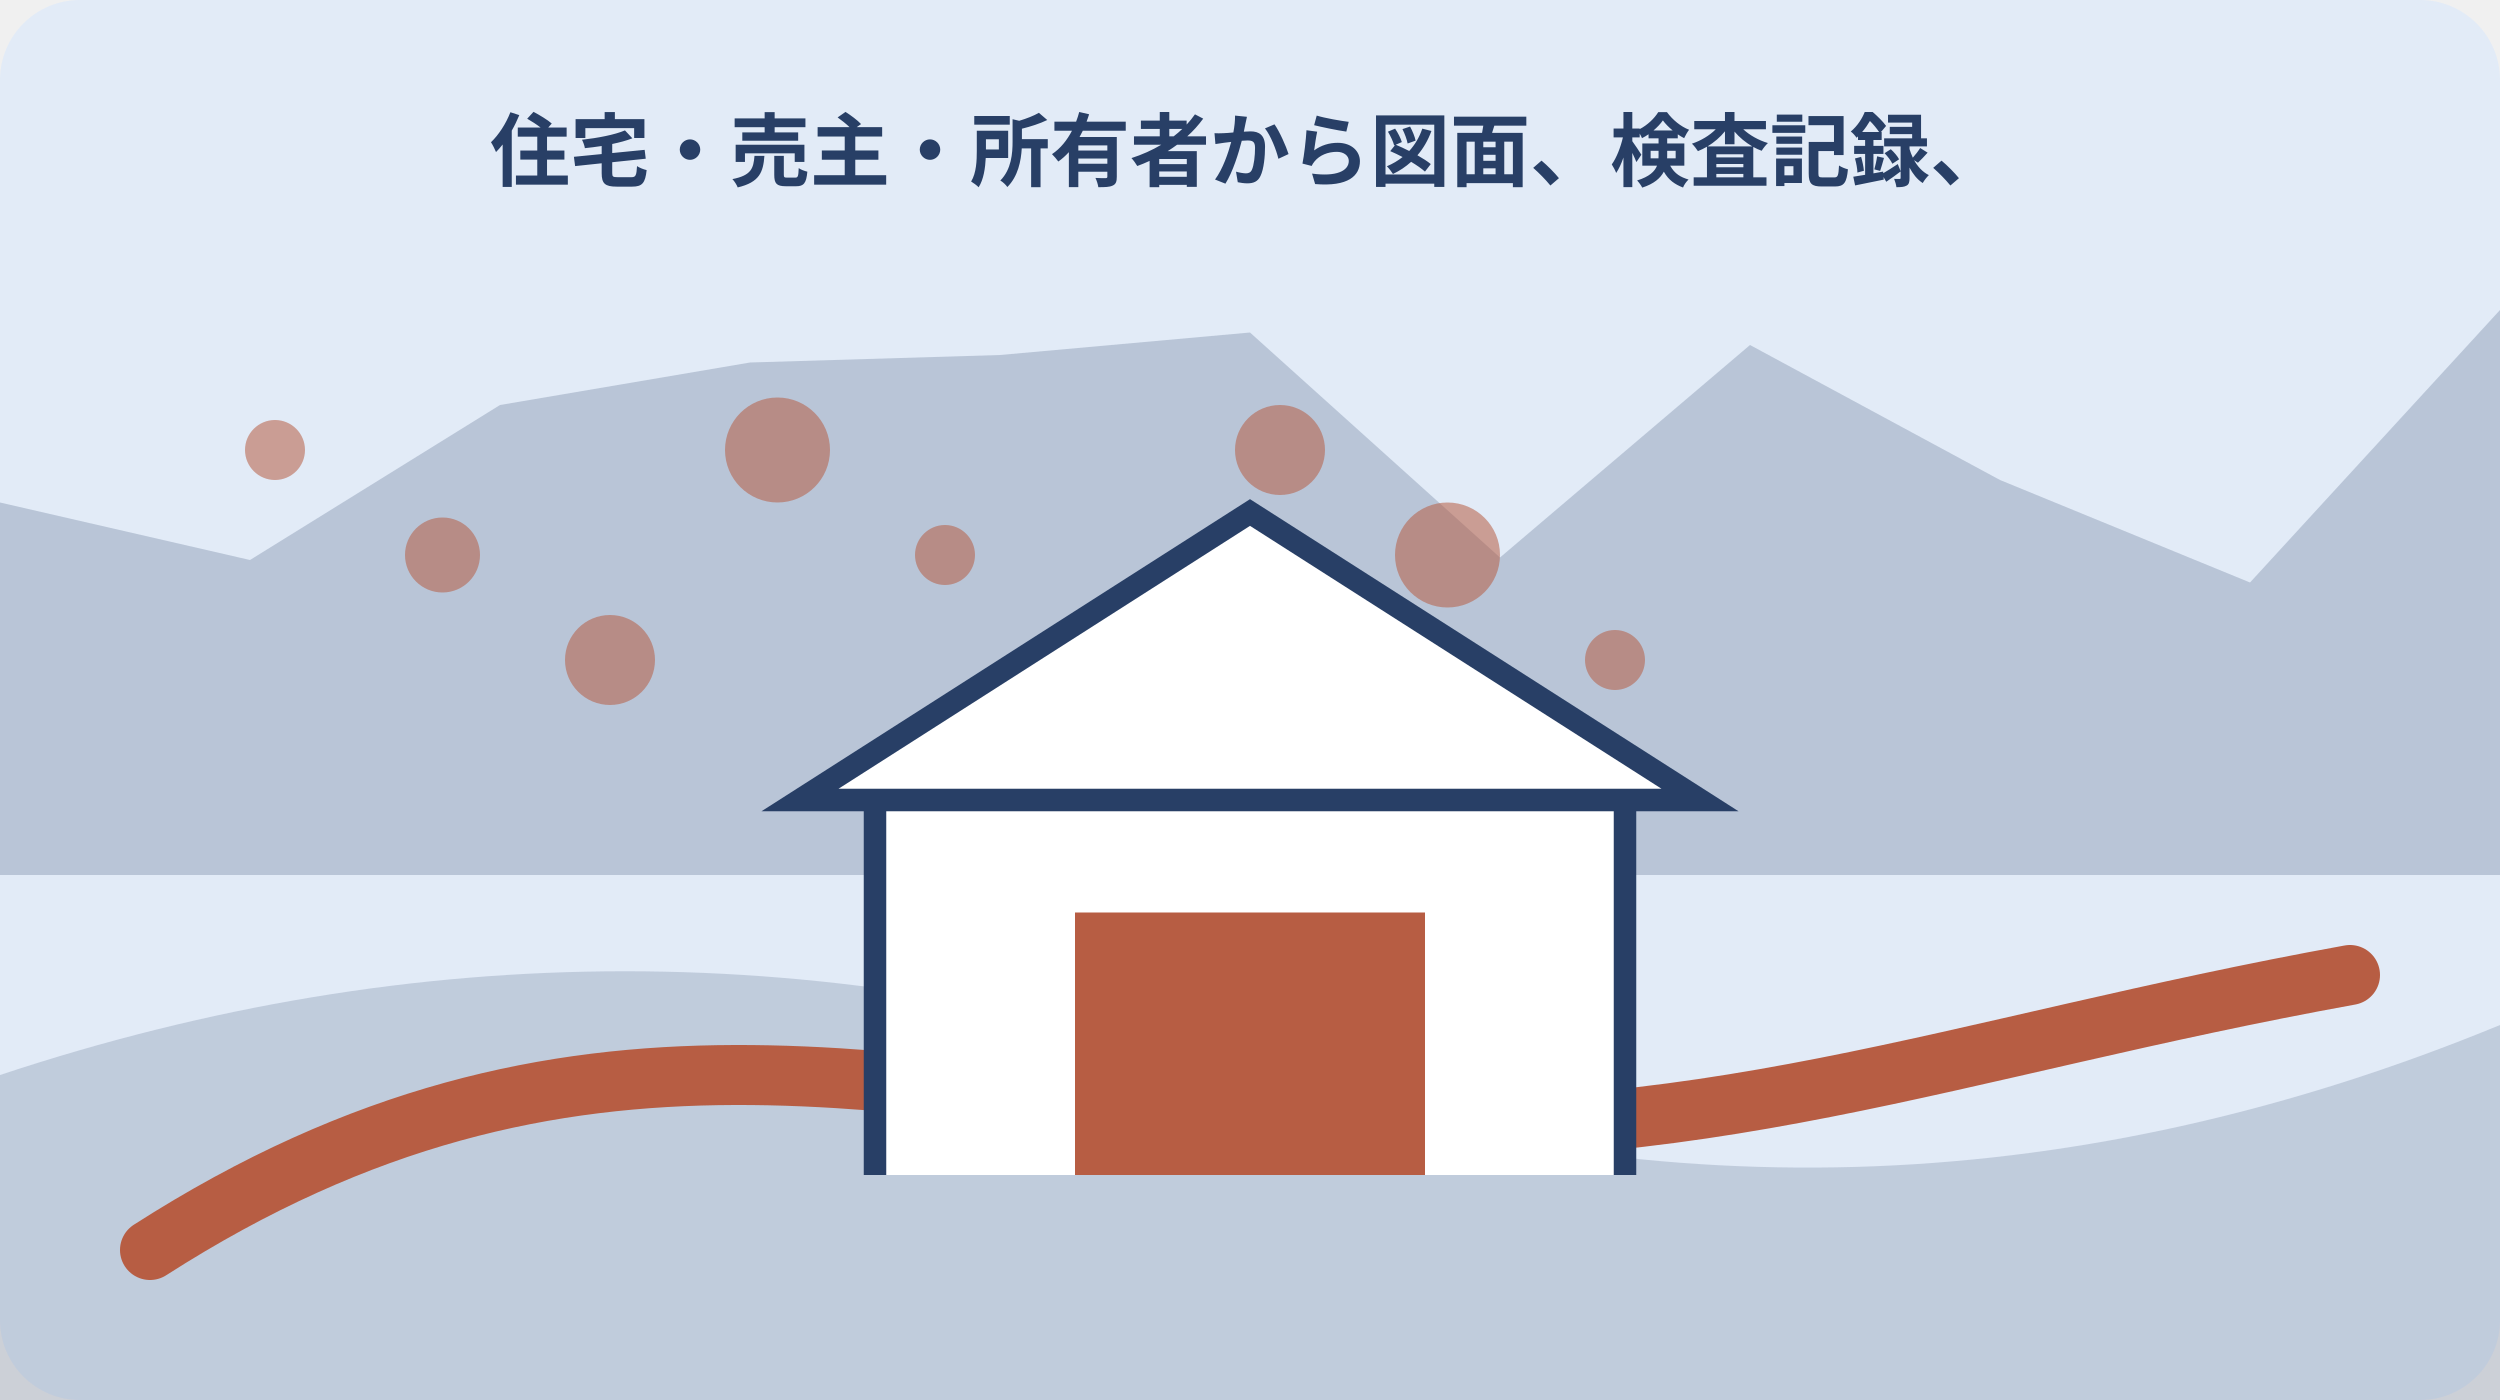
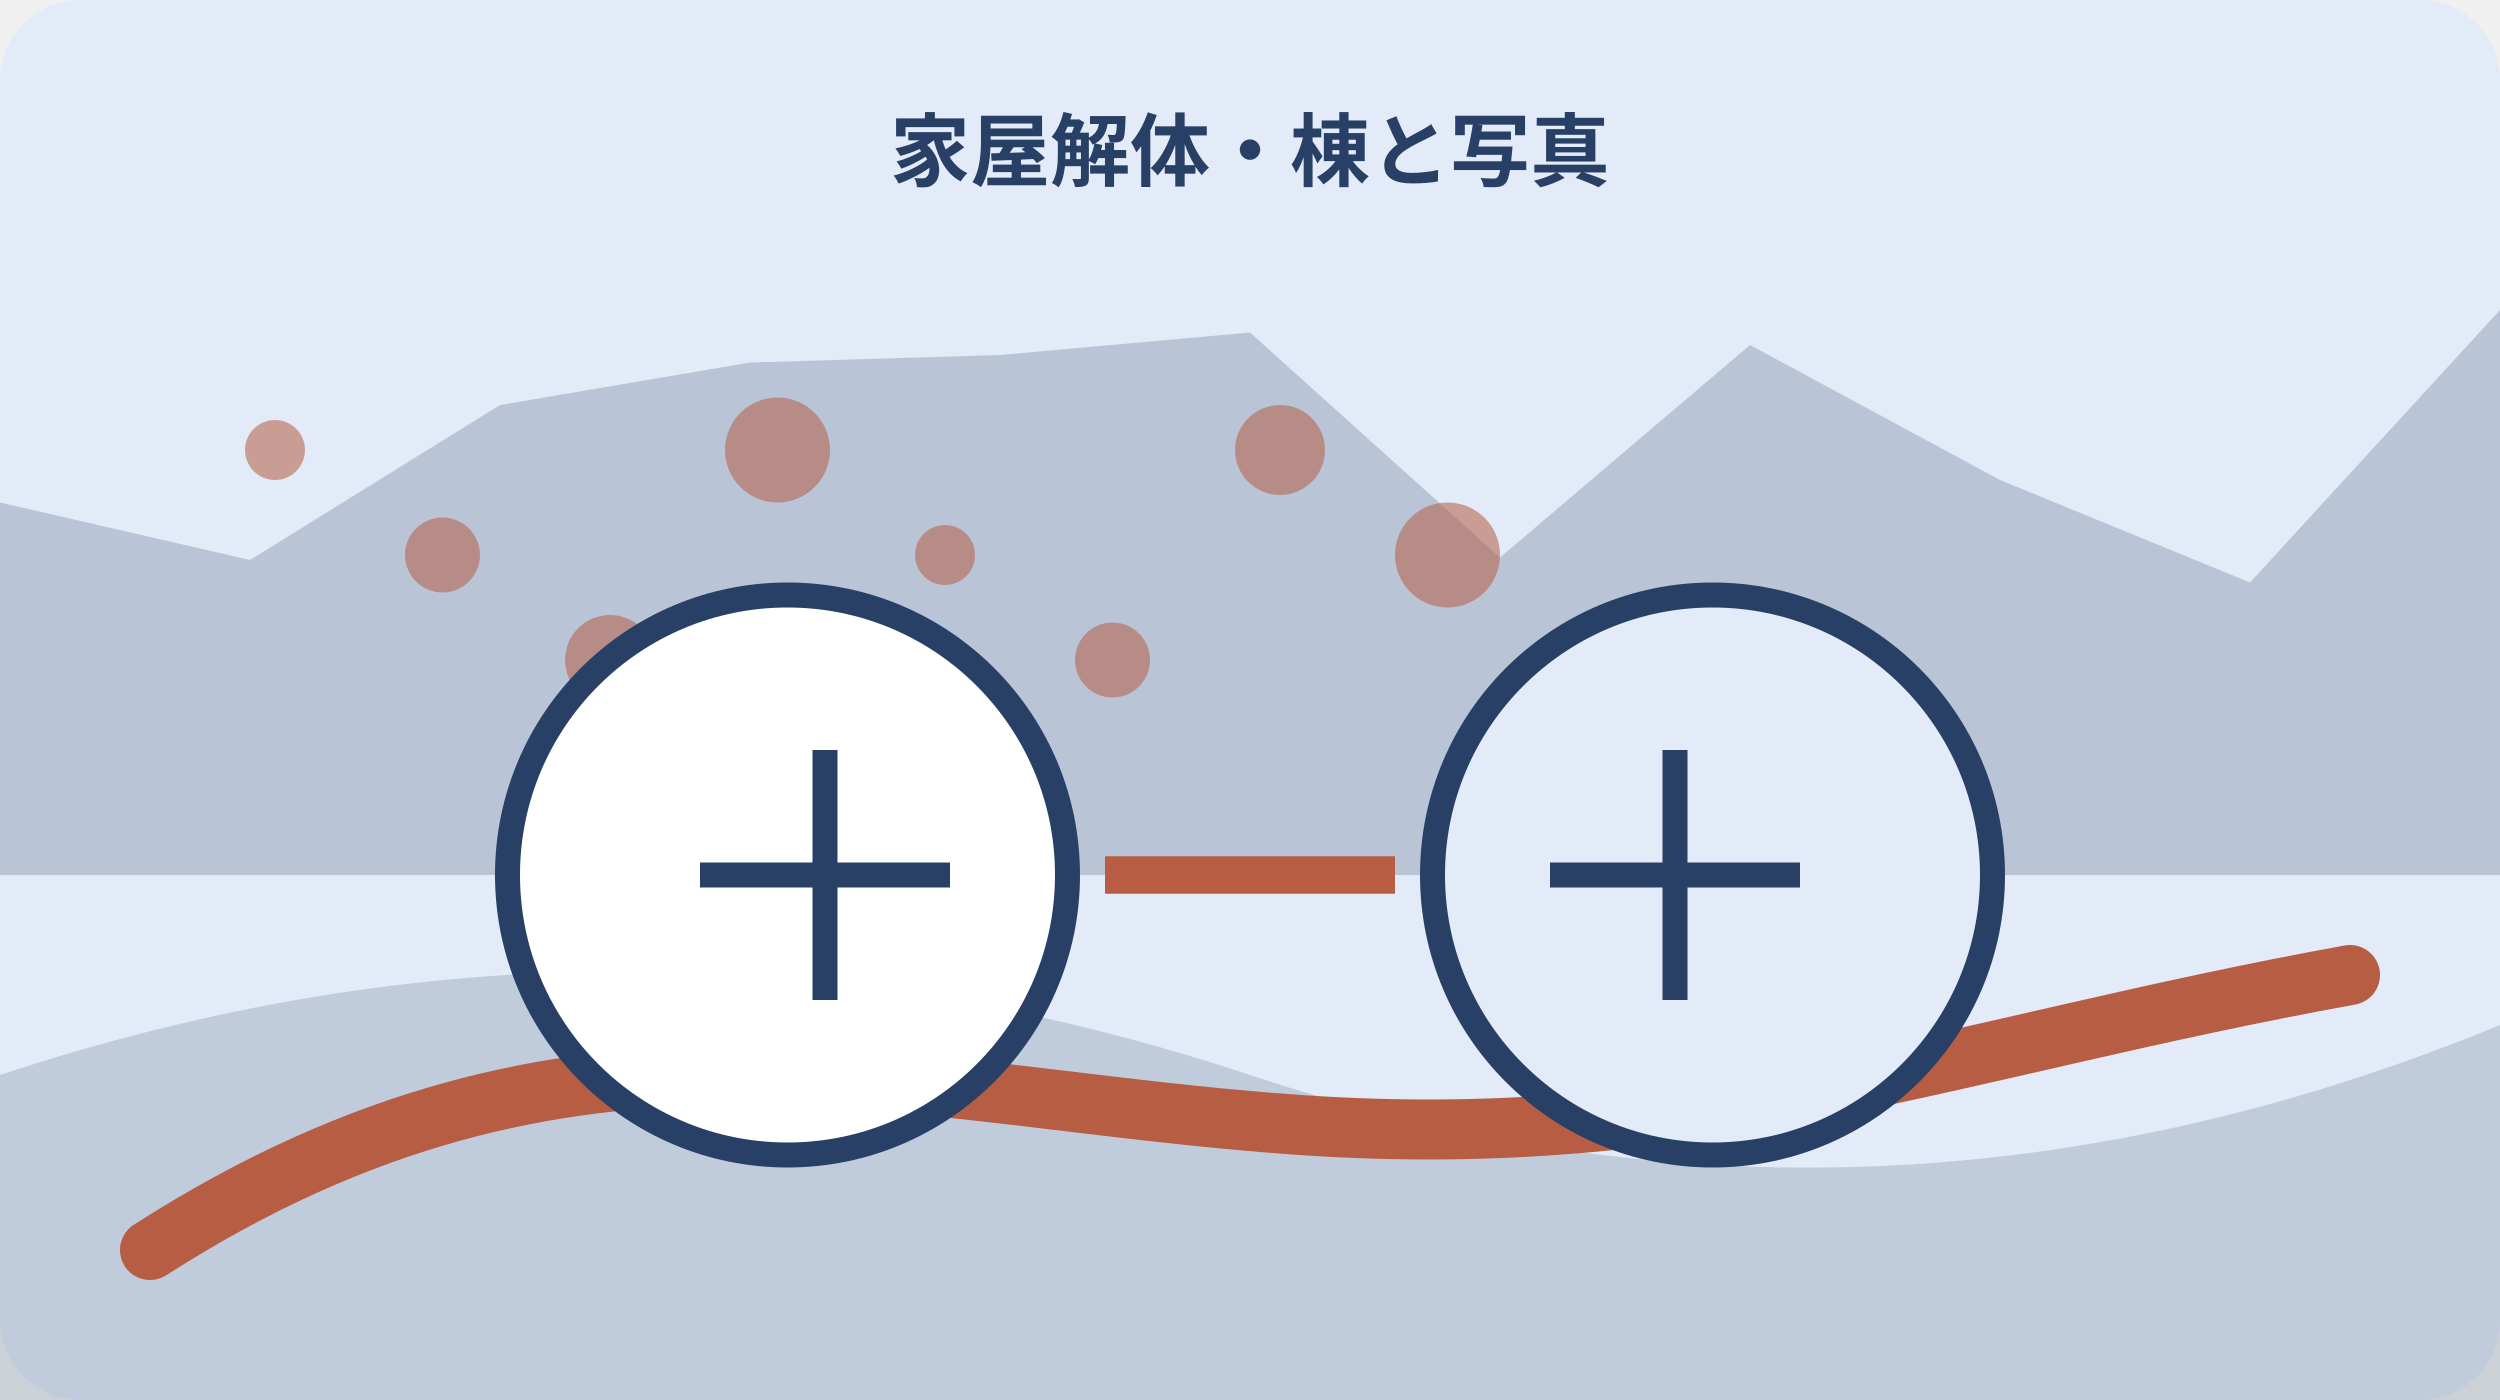
<svg xmlns="http://www.w3.org/2000/svg" width="1000" height="560" viewBox="0 0 1000 560" role="img" aria-labelledby="title desc" data-illustration="mori-editorial" data-topic-id="105" data-scene-index="2">
  <rect width="1000" height="560" rx="32" fill="#e2ebf7" />
  <polygon points="0,201 100,224 200,162 300,145 400,142 500,133 600,223 700,138 800,192 900,233 1000,124 1000,350 0,350" fill="#283f66" opacity=".22" />
  <path d="M0 430 Q250 347 500 430 T1000 410 V560 H0Z" fill="#283f66" opacity=".18" />
  <path d="M60 500 C230 391 360 439 520 450 S780 419 940 390" fill="none" stroke="#b75d43" stroke-width="24" stroke-linecap="round" />
  <circle cx="110" cy="180" r="12" fill="#b75d43" opacity=".55" />
  <circle cx="177" cy="222" r="15" fill="#b75d43" opacity=".55" />
  <circle cx="244" cy="264" r="18" fill="#b75d43" opacity=".55" />
  <circle cx="311" cy="180" r="21" fill="#b75d43" opacity=".55" />
  <circle cx="378" cy="222" r="12" fill="#b75d43" opacity=".55" />
  <circle cx="445" cy="264" r="15" fill="#b75d43" opacity=".55" />
  <circle cx="512" cy="180" r="18" fill="#b75d43" opacity=".55" />
  <circle cx="579" cy="222" r="21" fill="#b75d43" opacity=".55" />
  <circle cx="646" cy="264" r="12" fill="#b75d43" opacity=".55" />
-   <g data-scene="culture">
-     <path d="M350 470V320h300v150M320 320h360L500 205Z" fill="#fff" stroke="#283f66" stroke-width="9" />
-     <path d="M430 470V365h140v105" fill="#b75d43" />
+   <g data-scene="demolished-building-photo-ledger">
+     <circle cx="315" cy="350" r="112" fill="#fff" stroke="#283f66" stroke-width="10" />
+     <circle cx="685" cy="350" r="112" fill="#e2ebf7" stroke="#283f66" stroke-width="10" />
+     <path d="M442 350h116" stroke="#b75d43" stroke-width="15" />
+     <path d="M280 350h100M330 300v100M620 350h100M670 300v100" stroke="#283f66" stroke-width="10" />
  </g>
-   <text x="500" y="72" text-anchor="middle" font-family="sans-serif" font-size="32" font-weight="700" fill="#283f66">住宅・売主・所有者から図面、検査記録、</text>
+   <text x="500" y="72" text-anchor="middle" font-family="sans-serif" font-size="32" font-weight="700" fill="#283f66">家屋解体・棟と写真</text>
</svg>
